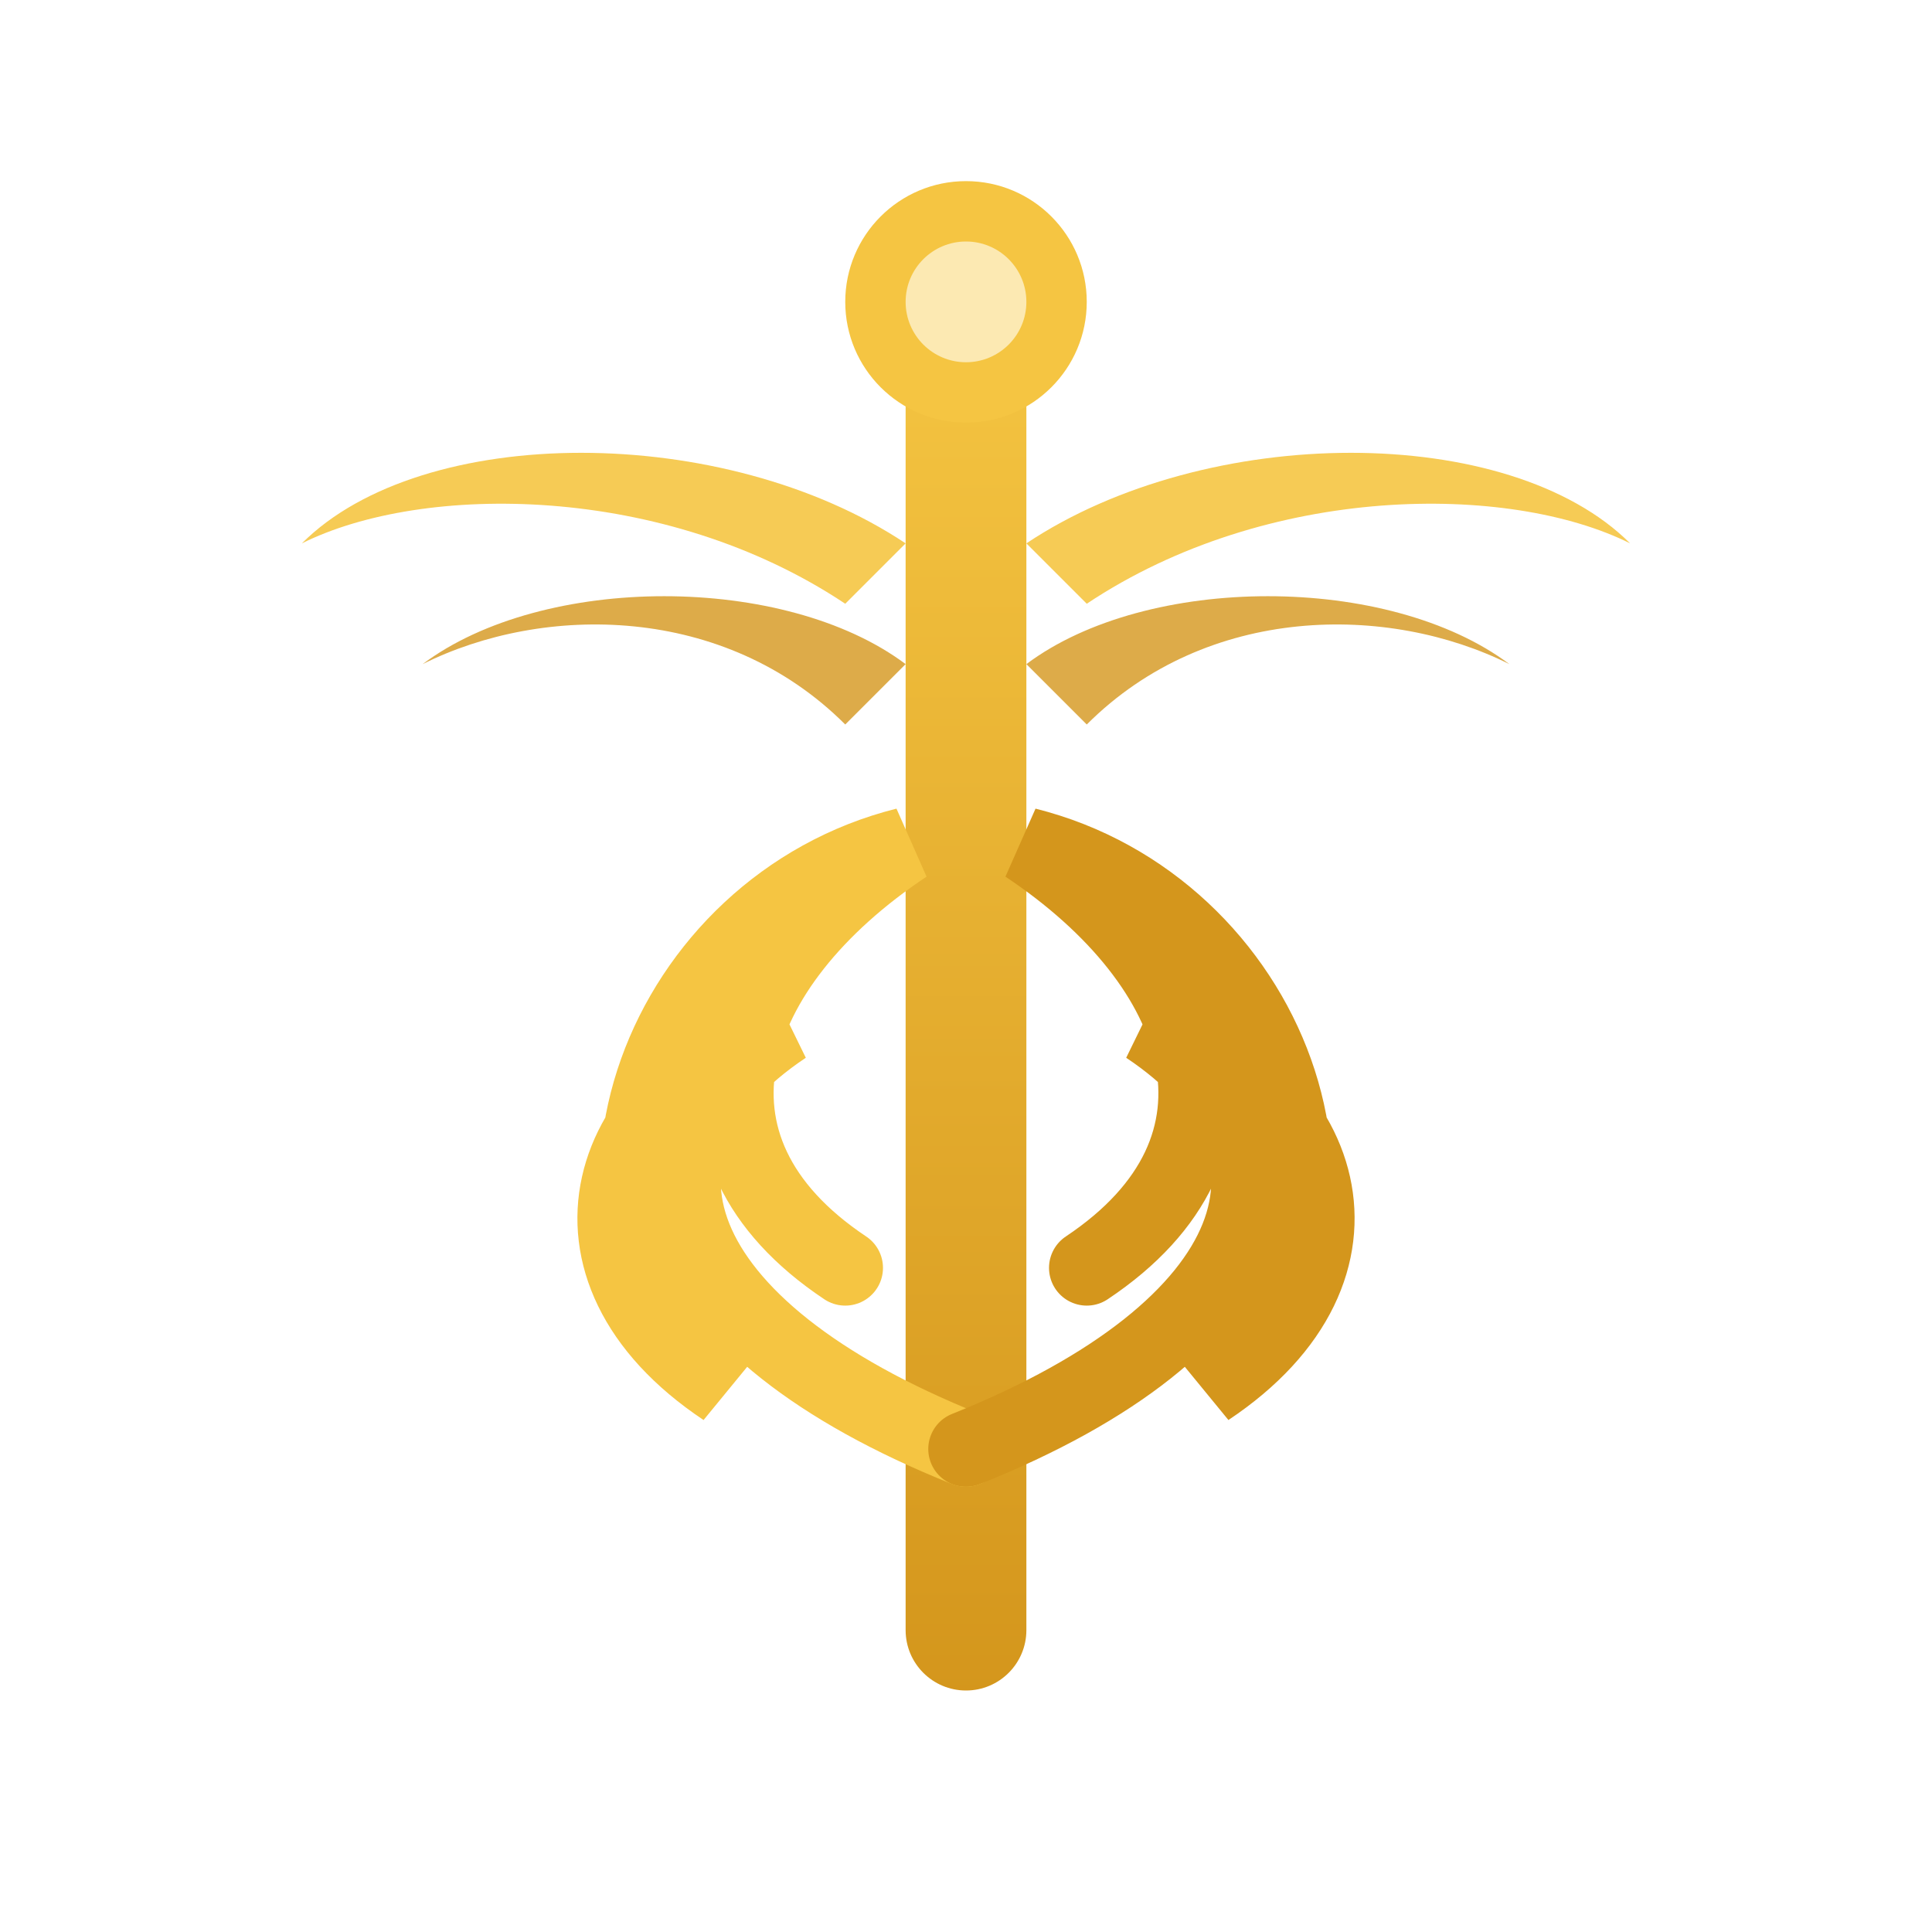
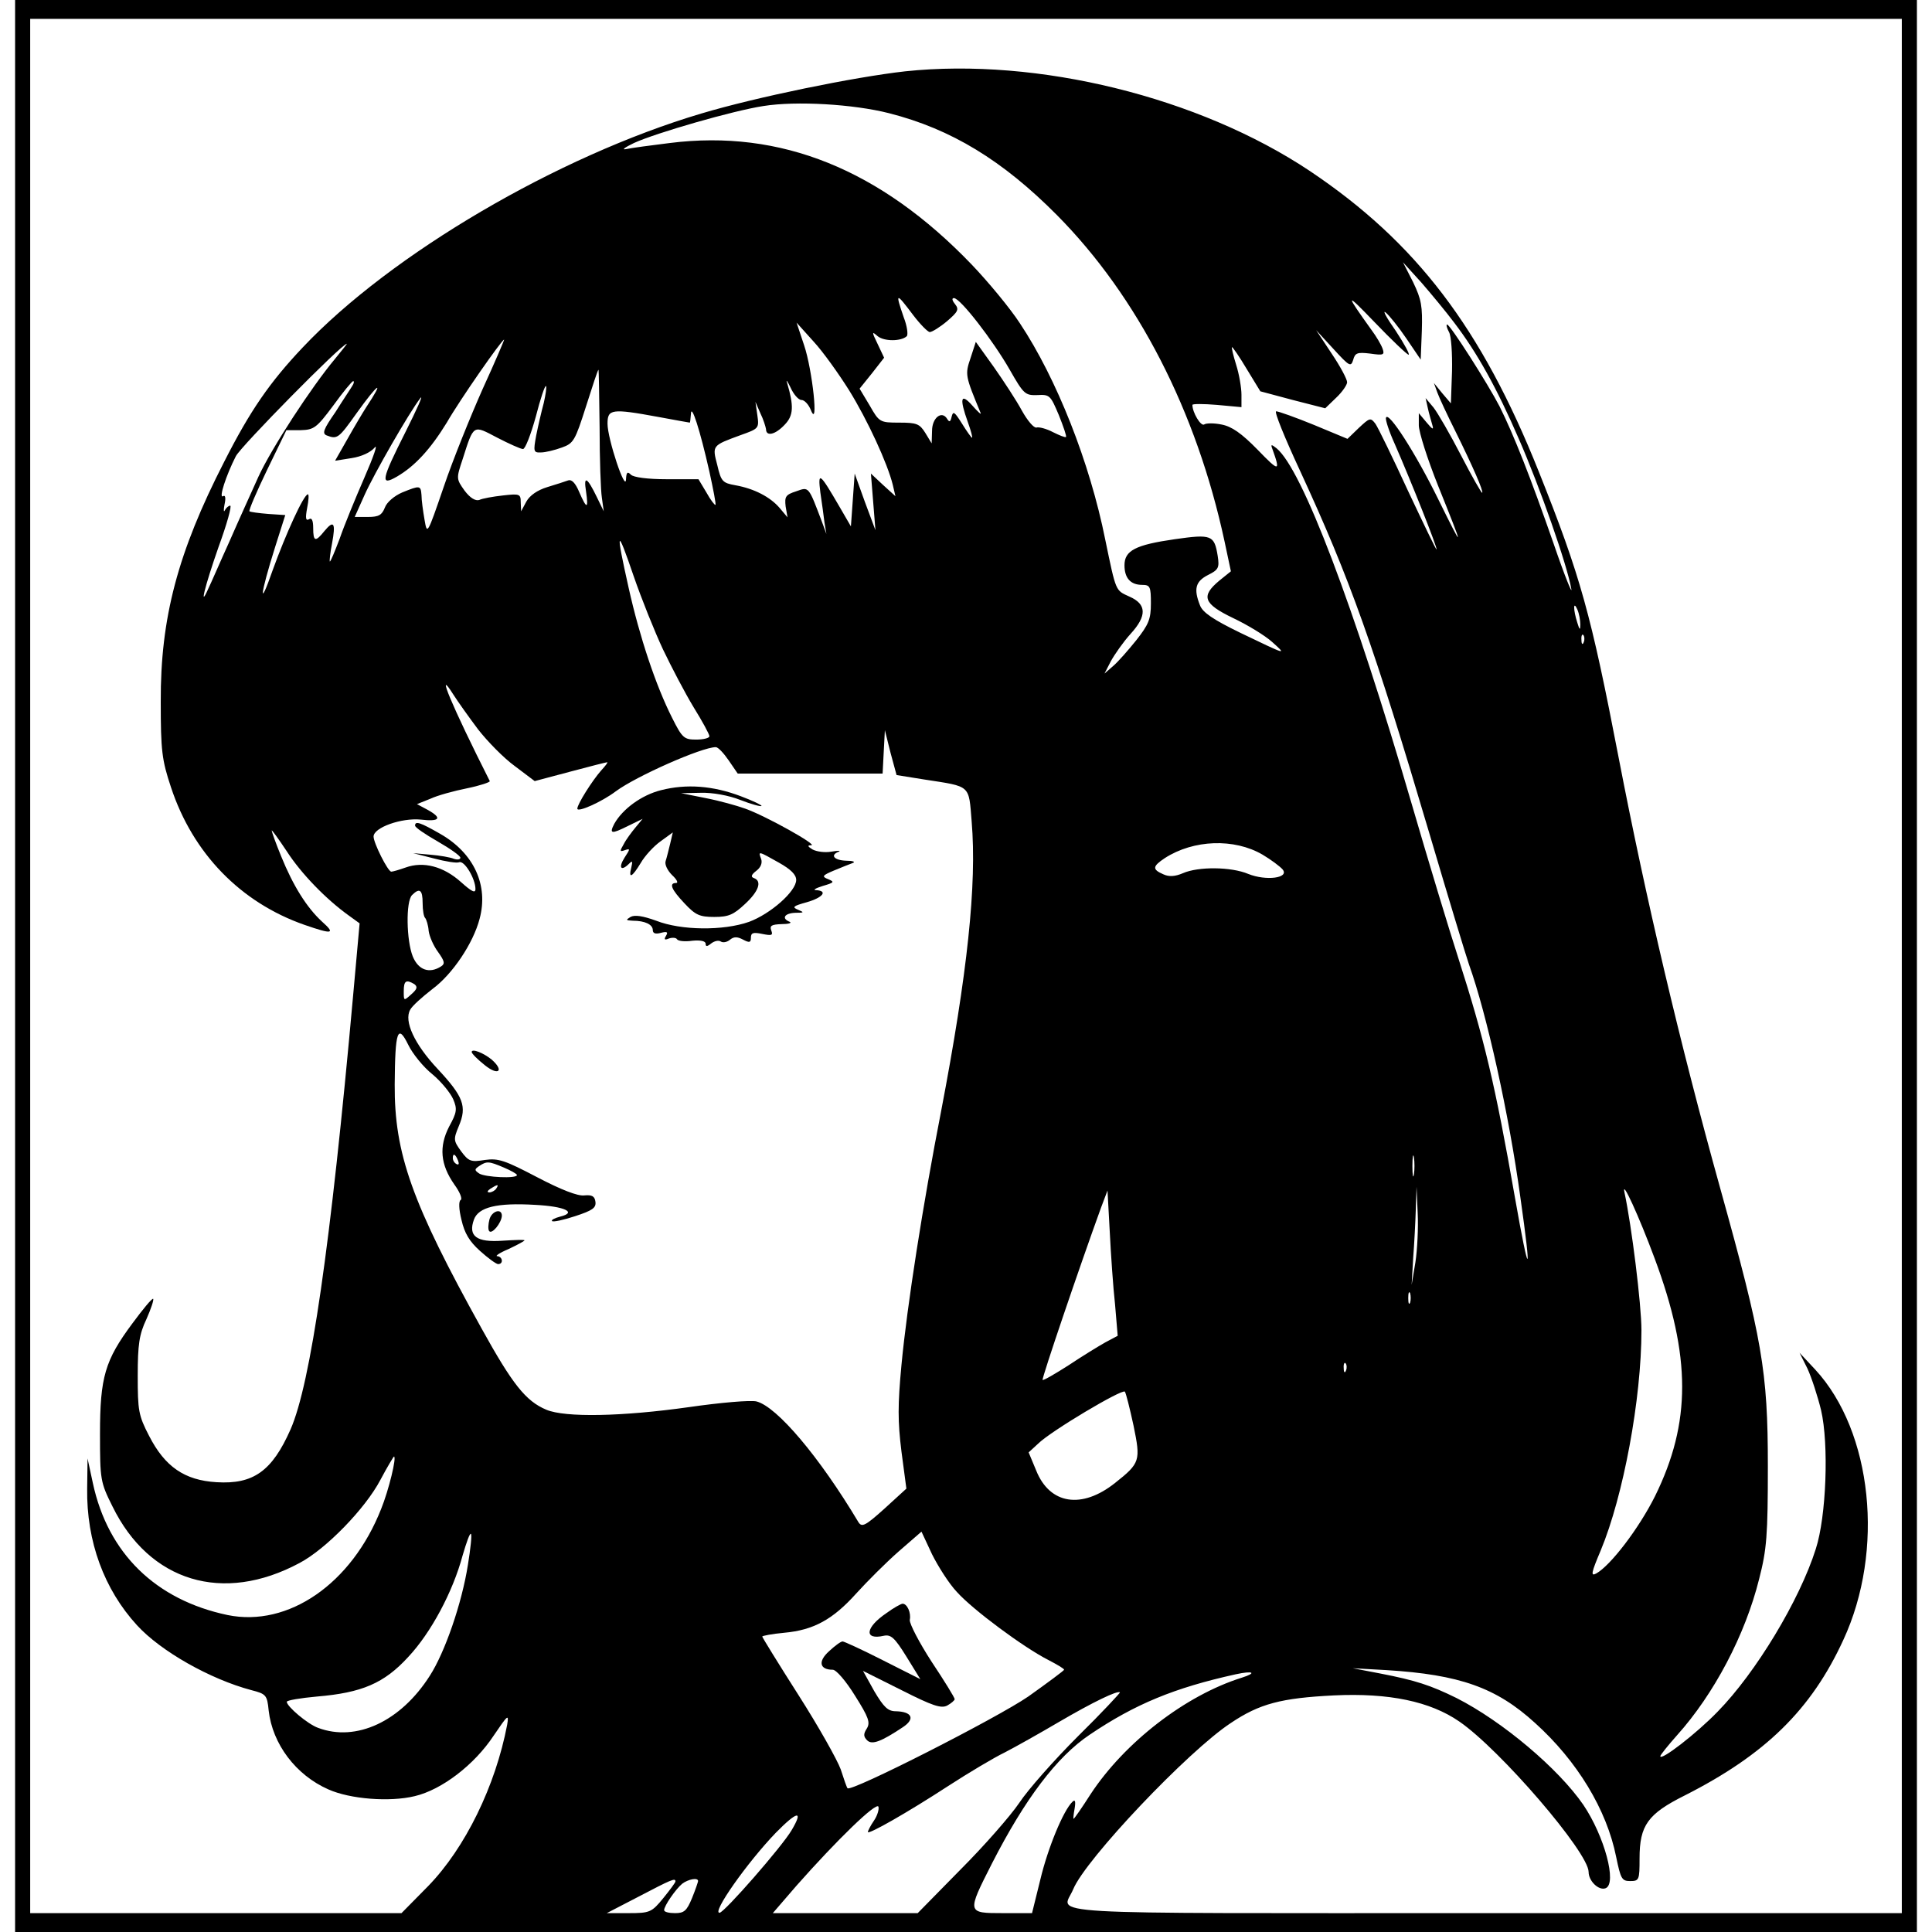
- <svg xmlns="http://www.w3.org/2000/svg" viewBox="0 0 64 64" width="64" height="64">
-   <defs>
-     <linearGradient id="gold" x1="0%" y1="0%" x2="0%" y2="100%">
-       <stop offset="0%" style="stop-color:#F5C542;stop-opacity:1" />
-       <stop offset="100%" style="stop-color:#D4961C;stop-opacity:1" />
-     </linearGradient>
-   </defs>
-   <rect x="30" y="10" width="4" height="46" rx="2" fill="url(#gold)" />
-   <path d="M30 18 C24 14, 14 14, 10 18 C14 16, 22 16, 28 20" fill="#F5C542" opacity="0.9" />
-   <path d="M30 22 C26 19, 18 19, 14 22 C18 20, 24 20, 28 24" fill="#D4961C" opacity="0.8" />
-   <path d="M34 18 C40 14, 50 14, 54 18 C50 16, 42 16, 36 20" fill="#F5C542" opacity="0.9" />
-   <path d="M34 22 C38 19, 46 19, 50 22 C46 20, 40 20, 36 24" fill="#D4961C" opacity="0.8" />
-   <path d="M32 48 C22 44, 20 38, 26 34 C20 36, 18 42, 24 46 C18 40, 22 30, 30 28 C24 32, 22 38, 28 42" fill="none" stroke="#F5C542" stroke-width="2.5" stroke-linecap="round" />
-   <path d="M32 48 C42 44, 44 38, 38 34 C44 36, 46 42, 40 46 C46 40, 42 30, 34 28 C40 32, 42 38, 36 42" fill="none" stroke="#D4961C" stroke-width="2.5" stroke-linecap="round" />
-   <circle cx="32" cy="10" r="4" fill="#F5C542" />
-   <circle cx="32" cy="10" r="2" fill="#FFF8E1" opacity="0.7" />
+ <svg xmlns="http://www.w3.org/2000/svg" version="1.0" width="512pt" height="512pt" viewBox="0 0 512 512" preserveAspectRatio="xMidYMid meet">
+   <g transform="translate(0,512) scale(0.1,-0.1)" fill="#000000" stroke="none">
+     <path d="M40 2560 l0 -2560 2520 0 2520 0 0 2560 0 2560 -2520 0 -2520 0 0 -2560z m5000 0 l0 -2510 -1105 0 c-1221 0 -1120 -6 -1091 63 32 79 305 367 418 441 76 51 133 66 273 73 146 7 255 -16 332 -69 108 -74 343 -347 343 -399 0 -24 27 -50 45 -43 31 12 -3 138 -59 221 -66 96 -214 221 -336 283 -69 34 -109 47 -202 65 l-73 14 90 -5 c193 -12 290 -46 393 -140 112 -101 190 -230 215 -355 12 -58 15 -64 37 -64 24 0 25 3 25 60 0 88 22 118 120 167 213 108 335 227 420 412 110 237 77 552 -74 716 l-42 45 21 -42 c11 -24 27 -73 36 -110 21 -90 14 -282 -14 -368 -43 -136 -159 -328 -260 -431 -56 -58 -152 -132 -152 -118 0 3 20 28 44 55 98 109 181 266 218 415 20 78 23 114 23 299 0 252 -15 336 -126 735 -108 388 -198 772 -269 1140 -74 384 -101 482 -212 760 -152 381 -325 608 -607 797 -294 196 -721 301 -1072 264 -134 -15 -394 -68 -541 -112 -380 -113 -822 -372 -1056 -620 -87 -92 -139 -167 -208 -303 -123 -240 -169 -414 -168 -636 0 -129 3 -154 27 -226 58 -176 185 -306 354 -365 75 -26 83 -24 46 9 -40 37 -76 94 -108 173 -14 34 -25 65 -25 68 0 3 18 -22 40 -55 38 -59 104 -127 164 -170 l29 -21 -17 -189 c-60 -669 -113 -1031 -166 -1152 -49 -111 -99 -146 -196 -140 -85 5 -137 41 -179 123 -28 54 -30 67 -30 159 0 83 4 110 23 150 12 27 20 51 18 54 -3 2 -27 -27 -55 -65 -73 -98 -86 -143 -86 -293 0 -121 1 -128 33 -192 98 -200 293 -259 496 -150 70 37 174 144 214 220 18 34 35 62 36 62 8 0 -14 -90 -34 -139 -78 -198 -246 -314 -407 -281 -190 40 -317 163 -357 350 l-14 65 -1 -80 c-2 -140 45 -267 132 -362 63 -69 194 -143 303 -172 39 -10 42 -13 46 -54 10 -89 72 -171 158 -209 58 -26 163 -34 229 -18 72 17 158 83 209 160 38 56 41 59 36 29 -31 -162 -111 -326 -209 -427 l-71 -72 -492 0 -492 0 0 2510 0 2510 2480 0 2480 0 0 -2510z m-2684 2260 c165 -42 301 -125 445 -270 214 -216 370 -520 444 -864 l17 -80 -31 -25 c-49 -41 -42 -61 37 -99 38 -18 84 -46 103 -63 40 -36 41 -36 -84 24 -72 35 -100 54 -107 73 -17 43 -12 63 21 80 28 14 31 19 26 51 -9 55 -16 58 -114 44 -104 -15 -133 -30 -133 -69 0 -34 16 -52 47 -52 21 0 23 -5 23 -49 0 -42 -6 -56 -39 -98 -21 -26 -48 -57 -61 -68 l-23 -20 17 33 c10 18 33 51 52 72 44 48 43 79 -3 99 -37 17 -35 11 -64 151 -41 205 -129 427 -226 573 -26 40 -84 110 -128 156 -242 252 -506 359 -800 322 -49 -6 -101 -13 -115 -16 -14 -3 -5 4 20 16 59 27 264 86 343 98 87 14 239 5 333 -19z m1497 -554 c62 -81 114 -175 172 -309 56 -128 128 -334 139 -397 4 -19 -18 35 -47 120 -61 175 -105 287 -143 363 -31 60 -131 217 -139 217 -3 0 -1 -9 5 -20 6 -10 9 -57 8 -104 l-3 -85 -23 27 -22 27 9 -25 c5 -14 27 -61 49 -105 44 -89 74 -157 70 -161 -2 -1 -27 43 -56 99 -29 56 -62 113 -73 127 l-21 25 6 -27 c3 -14 9 -34 12 -45 4 -13 0 -11 -15 7 l-21 25 0 -32 c0 -18 23 -90 51 -160 70 -174 70 -177 0 -35 -60 122 -132 234 -138 215 -2 -5 8 -36 23 -69 43 -98 114 -277 111 -280 -1 -2 -35 69 -76 156 -40 87 -79 167 -86 177 -13 17 -15 16 -44 -11 l-30 -29 -89 37 c-49 20 -94 36 -100 36 -6 0 23 -71 63 -157 133 -288 195 -462 344 -965 49 -166 96 -321 104 -344 47 -131 106 -397 136 -616 31 -218 24 -219 -14 -3 -53 303 -82 423 -150 635 -24 74 -80 259 -124 410 -153 525 -290 886 -358 942 -14 11 -16 11 -11 -2 22 -61 18 -61 -39 -2 -43 44 -69 62 -96 67 -19 4 -41 4 -46 0 -9 -5 -31 32 -31 52 0 3 29 3 65 0 l65 -6 0 33 c0 18 -6 54 -14 79 -8 26 -13 47 -11 47 2 0 20 -26 39 -58 l36 -59 86 -23 86 -22 29 28 c16 15 29 34 29 41 0 8 -18 42 -41 76 l-41 62 46 -50 c42 -46 46 -48 52 -29 5 19 11 21 45 17 35 -5 39 -4 33 13 -4 11 -17 33 -29 49 -71 99 -70 102 6 23 47 -49 88 -88 92 -88 4 0 -11 28 -34 63 -24 34 -36 56 -27 49 9 -7 34 -38 55 -69 l38 -56 3 76 c2 66 -1 83 -23 129 l-27 53 49 -54 c26 -30 65 -77 86 -105z m-1433 19 c19 -25 39 -45 44 -45 6 0 27 13 46 29 29 25 32 31 21 45 -8 10 -9 16 -3 16 17 0 104 -113 148 -190 37 -65 41 -68 73 -67 33 2 35 -1 57 -53 12 -30 21 -56 19 -58 -2 -2 -17 4 -35 13 -17 9 -37 14 -43 12 -7 -2 -24 18 -39 45 -14 26 -48 78 -74 115 l-48 67 -14 -43 c-15 -44 -14 -47 27 -146 2 -5 -8 4 -22 20 -31 35 -35 20 -12 -44 8 -22 13 -41 11 -41 -2 0 -14 17 -27 38 -19 30 -23 34 -27 18 -3 -14 -6 -16 -12 -6 -14 23 -40 3 -40 -32 l-1 -33 -17 28 c-15 24 -23 27 -69 27 -51 0 -53 1 -78 45 l-27 45 33 41 32 41 -17 36 c-16 33 -16 35 0 21 17 -14 62 -14 77 0 4 4 1 27 -8 50 -23 67 -21 67 25 6z m-170 -199 c49 -79 102 -194 116 -251 l7 -30 -33 30 -32 30 6 -75 6 -75 -28 75 -27 75 -5 -70 -5 -70 -29 50 c-54 93 -59 97 -52 40 4 -27 9 -63 11 -80 l5 -30 -11 30 c-37 98 -35 95 -69 83 -28 -9 -31 -14 -28 -40 l5 -29 -21 25 c-25 29 -67 51 -117 60 -34 6 -38 10 -48 53 -14 53 -14 52 62 80 48 17 49 18 44 53 l-5 35 13 -30 c8 -16 14 -36 15 -42 0 -21 25 -15 50 12 23 24 24 49 6 110 -4 11 1 5 9 -12 8 -18 21 -33 29 -33 8 0 19 -12 25 -27 21 -52 4 107 -18 172 l-20 60 45 -50 c25 -27 67 -86 94 -129z m-971 3 c-32 -72 -79 -188 -103 -259 -44 -128 -44 -128 -51 -87 -4 23 -8 52 -8 65 -2 26 -4 26 -51 7 -21 -9 -41 -26 -46 -40 -8 -20 -16 -25 -45 -25 l-35 0 26 58 c25 56 118 218 148 257 9 11 -9 -29 -39 -89 -65 -129 -68 -145 -23 -119 48 28 89 73 132 143 35 61 146 220 152 220 1 0 -24 -59 -57 -131z m-392 79 c-61 -73 -167 -235 -202 -311 -18 -40 -53 -117 -77 -172 -25 -55 -49 -111 -56 -125 -25 -57 -9 7 27 110 22 60 36 110 31 110 -4 0 -11 -6 -14 -12 -3 -7 -4 0 -1 15 4 18 2 26 -4 22 -12 -7 8 55 34 106 14 27 279 296 294 298 2 1 -13 -18 -32 -41z m702 -180 c0 -84 3 -168 6 -187 l5 -36 -18 37 c-26 54 -36 59 -29 16 7 -48 2 -48 -18 -2 -10 24 -20 34 -29 31 -8 -3 -33 -11 -56 -18 -26 -8 -46 -22 -55 -38 l-14 -26 -1 24 c0 22 -3 23 -47 18 -27 -3 -55 -8 -63 -12 -10 -3 -24 5 -39 25 -22 31 -22 32 -5 83 30 94 27 91 92 57 31 -16 62 -30 68 -30 6 0 21 39 34 86 12 47 24 83 27 81 2 -3 -1 -23 -6 -45 -6 -22 -15 -61 -20 -86 -8 -43 -7 -46 13 -45 11 0 36 6 55 13 31 11 35 18 64 109 17 53 31 97 33 97 1 0 2 -68 3 -152z m-655 110 c-4 -7 -25 -38 -45 -70 -32 -46 -36 -57 -23 -62 28 -11 32 -7 79 59 58 81 76 92 25 15 -9 -14 -31 -51 -49 -83 l-33 -58 44 7 c26 4 50 15 61 28 9 11 -3 -24 -27 -79 -24 -55 -54 -128 -66 -163 -13 -34 -24 -61 -26 -60 -1 2 1 23 6 48 10 54 5 63 -20 33 -24 -30 -30 -29 -30 8 0 20 -4 28 -11 23 -9 -5 -10 3 -5 30 4 20 5 36 2 36 -11 0 -59 -106 -93 -200 -38 -109 -34 -67 6 60 l27 85 -45 3 c-25 2 -47 5 -50 7 -2 3 19 52 47 110 l51 105 38 0 c35 1 42 6 86 65 26 36 50 65 53 65 3 0 2 -6 -2 -12z m946 -228 c10 -46 18 -86 16 -88 -2 -1 -13 13 -24 33 l-21 35 -84 0 c-51 0 -88 5 -95 12 -9 9 -12 7 -13 -12 -1 -37 -49 107 -49 147 0 39 10 41 135 18 44 -8 81 -15 83 -15 1 0 2 10 3 23 1 29 24 -42 49 -153z m-123 -471 c22 -46 58 -115 81 -153 23 -37 42 -72 42 -77 0 -5 -16 -9 -35 -9 -32 0 -37 4 -64 58 -43 85 -86 214 -115 344 -35 156 -32 164 13 32 21 -61 56 -148 78 -195z m2431 66 c0 -16 -2 -15 -8 5 -11 34 -11 60 0 35 5 -11 8 -29 8 -40z m9 -47 c-3 -8 -6 -5 -6 6 -1 11 2 17 5 13 3 -3 4 -12 1 -19z m-2930 -231 c25 -32 68 -76 97 -97 l53 -40 94 25 c52 14 96 25 98 25 3 0 -5 -10 -16 -22 -23 -26 -63 -89 -63 -101 0 -11 65 18 102 46 54 40 228 117 265 117 6 0 21 -16 34 -35 l24 -35 192 0 192 0 3 58 3 57 15 -60 16 -59 75 -12 c123 -19 116 -13 124 -111 14 -167 -11 -402 -81 -768 -48 -246 -90 -514 -105 -672 -10 -107 -10 -149 0 -230 l13 -98 -58 -53 c-51 -46 -60 -50 -69 -36 -104 174 -216 306 -270 320 -15 4 -96 -3 -179 -15 -177 -25 -328 -28 -378 -7 -55 23 -90 68 -171 214 -186 335 -232 465 -231 648 1 143 8 162 36 105 11 -23 40 -59 64 -78 24 -20 48 -50 55 -66 11 -26 10 -35 -11 -73 -27 -53 -23 -100 14 -153 14 -19 22 -38 17 -41 -6 -3 -5 -25 2 -53 8 -35 21 -57 49 -82 21 -19 43 -35 48 -35 15 0 12 20 -2 21 -7 0 6 9 30 19 23 11 42 21 42 23 0 2 -26 1 -58 -1 -69 -5 -92 12 -76 56 12 33 61 45 162 39 79 -4 112 -20 67 -31 -15 -4 -25 -9 -22 -12 3 -3 31 3 61 13 46 15 56 22 54 38 -2 15 -9 19 -30 17 -17 -2 -61 15 -124 48 -86 45 -103 51 -139 46 -37 -6 -43 -4 -63 23 -20 28 -21 31 -6 67 22 52 12 78 -56 151 -62 66 -90 127 -73 157 5 10 32 34 59 55 53 39 108 121 125 186 24 89 -15 174 -104 225 -54 31 -67 35 -67 22 0 -5 27 -23 60 -42 33 -19 60 -38 60 -43 0 -5 -8 -6 -17 -3 -9 4 -38 9 -63 11 l-45 4 55 -14 c30 -8 61 -13 67 -10 14 5 43 -44 43 -71 0 -12 -10 -7 -39 19 -46 41 -99 55 -146 38 -17 -6 -34 -11 -38 -11 -9 0 -47 76 -47 93 0 24 74 50 125 45 51 -6 58 4 18 26 l-28 15 35 14 c19 9 63 21 98 28 34 7 61 16 60 19 -101 200 -145 306 -97 230 12 -19 42 -61 66 -93z m2079 -332 c22 -13 46 -31 53 -39 19 -23 -44 -31 -91 -12 -45 19 -132 20 -173 2 -21 -9 -37 -10 -52 -3 -30 13 -29 21 4 43 76 49 184 53 259 9z m-2226 -128 c0 -19 3 -37 7 -40 3 -4 8 -19 9 -34 2 -15 13 -40 25 -56 17 -24 19 -31 8 -38 -31 -20 -60 -10 -75 26 -17 42 -19 146 -2 163 20 20 28 14 28 -21z m-22 -215 c9 -7 8 -13 -8 -27 -20 -18 -20 -18 -20 8 0 28 6 32 28 19z m2649 -504 c-2 -13 -4 -3 -4 22 0 25 2 35 4 23 2 -13 2 -33 0 -45z m-2533 36 c3 -8 2 -12 -4 -9 -6 3 -10 10 -10 16 0 14 7 11 14 -7z m121 -18 c19 -8 35 -17 35 -20 0 -10 -84 -6 -100 4 -13 9 -13 11 0 20 20 13 25 13 65 -4z m-20 -56 c-3 -5 -12 -10 -18 -10 -7 0 -6 4 3 10 19 12 23 12 15 0z m3070 -185 c97 -260 97 -435 1 -630 -43 -86 -118 -184 -156 -205 -15 -8 -13 2 12 61 60 144 108 402 108 584 0 67 -26 277 -45 365 -8 38 38 -62 80 -175z m-634 -10 l-10 -60 4 70 c3 39 6 97 7 130 l2 60 3 -70 c2 -38 -1 -97 -6 -130z m-796 -112 l7 -83 -32 -17 c-18 -10 -62 -37 -98 -61 -36 -23 -67 -41 -69 -39 -3 3 99 303 155 457 l17 45 6 -110 c3 -60 9 -147 14 -192z m782 5 c-3 -7 -5 -2 -5 12 0 14 2 19 5 13 2 -7 2 -19 0 -25z m-170 -180 c-3 -8 -6 -5 -6 6 -1 11 2 17 5 13 3 -3 4 -12 1 -19z m-563 -146 c19 -93 18 -99 -49 -152 -88 -70 -173 -57 -209 33 l-20 48 25 23 c33 33 223 146 230 138 3 -4 13 -44 23 -90z m-1764 -369 c-16 -102 -61 -232 -101 -294 -77 -121 -195 -176 -296 -138 -28 10 -83 57 -83 69 0 4 36 10 80 14 119 10 178 35 242 105 60 64 118 172 144 269 10 34 19 60 22 57 3 -2 -1 -39 -8 -82z m1296 -72 c42 -47 177 -147 242 -180 23 -12 42 -23 42 -26 0 -2 -43 -34 -95 -71 -83 -57 -470 -254 -479 -243 -2 2 -10 25 -18 50 -9 25 -59 114 -112 197 -53 83 -96 153 -96 155 0 2 26 7 58 10 78 7 129 35 191 104 29 32 79 82 112 111 l61 53 28 -60 c16 -32 45 -78 66 -100z m755 -227 c-150 -47 -311 -172 -401 -309 -23 -36 -43 -65 -45 -65 -1 0 0 12 3 28 3 19 1 24 -6 17 -24 -23 -65 -122 -85 -206 l-22 -89 -77 0 c-96 0 -96 0 -29 132 87 170 171 282 259 341 120 81 224 124 387 160 46 10 57 4 16 -9z m-434 -155 c-63 -63 -133 -142 -156 -177 -23 -34 -93 -114 -156 -177 l-113 -115 -192 0 -192 0 63 73 c107 121 212 223 217 209 2 -7 -3 -24 -12 -37 -9 -13 -16 -27 -16 -30 0 -8 104 51 213 122 54 35 121 75 150 89 29 15 93 51 144 81 89 52 155 84 161 78 1 -1 -48 -54 -111 -116z m-759 -249 c-25 -43 -178 -218 -191 -219 -22 -2 73 133 149 212 57 58 74 61 42 7z m-308 -136 c0 -3 -15 -23 -32 -44 -31 -38 -36 -40 -92 -40 l-58 0 83 43 c88 46 99 51 99 41z m60 1 c0 -2 -7 -23 -16 -45 -14 -34 -21 -40 -45 -40 -16 0 -29 3 -29 8 0 11 30 55 48 70 16 12 42 17 42 7z" />
+     <path d="M1752 3026 c-52 -13 -102 -50 -124 -89 -14 -27 -8 -28 36 -6 l39 19 -19 -23 c-10 -12 -25 -32 -31 -44 -11 -19 -11 -21 3 -16 15 5 14 3 -1 -20 -17 -27 -9 -37 12 -16 9 9 10 7 6 -10 -8 -31 2 -26 25 12 11 19 34 44 52 57 l33 24 -7 -30 c-4 -16 -9 -37 -12 -46 -3 -9 5 -25 17 -37 13 -12 17 -21 11 -21 -20 0 -13 -17 22 -54 29 -31 40 -36 79 -36 38 0 51 6 81 34 37 34 46 61 24 69 -9 3 -7 9 6 19 12 9 17 21 13 32 -8 21 -8 21 47 -10 32 -18 46 -32 46 -46 0 -30 -68 -90 -125 -111 -68 -24 -180 -23 -246 3 -36 13 -57 16 -68 10 -13 -8 -13 -9 6 -10 32 0 53 -10 53 -25 0 -9 8 -11 22 -7 16 4 19 2 13 -8 -6 -10 -4 -12 8 -7 9 3 19 2 21 -2 3 -5 21 -7 41 -4 22 2 35 -1 35 -8 0 -8 4 -8 15 1 8 6 19 9 25 5 6 -4 17 -2 25 5 10 8 19 8 34 0 17 -9 21 -8 21 5 0 13 6 15 30 10 25 -5 29 -4 24 9 -5 13 1 16 27 17 19 0 28 3 22 6 -23 9 -14 23 15 24 23 0 24 1 7 8 -17 7 -13 10 23 20 42 12 57 30 25 32 -10 0 -2 5 17 11 31 9 32 11 15 18 -18 7 -16 10 15 23 19 8 42 17 50 20 8 3 0 6 -17 6 -33 1 -44 15 -20 24 6 3 -2 3 -20 0 -17 -3 -39 0 -50 6 -13 8 -14 11 -3 11 18 0 -119 77 -175 97 -22 8 -69 21 -105 28 l-65 13 52 1 c31 1 75 -7 105 -19 28 -11 54 -18 56 -16 2 2 -23 14 -55 26 -74 28 -144 33 -211 16z" />
+     <path d="M1250 2332 c0 -4 16 -20 35 -35 36 -29 52 -15 18 15 -22 18 -53 30 -53 20z" />
+     <path d="M1297 1888 c-3 -12 -4 -25 -1 -30 7 -11 33 21 34 40 0 21 -27 13 -33 -10z" />
+     <path d="M2349 845 c-56 -38 -60 -72 -7 -60 19 4 29 -5 60 -55 l37 -60 -99 50 c-55 28 -103 50 -107 50 -5 0 -21 -12 -36 -26 -30 -27 -25 -49 10 -49 9 0 35 -30 59 -69 36 -57 41 -71 31 -87 -9 -14 -9 -21 1 -31 13 -13 38 -3 95 35 33 22 24 41 -19 42 -21 0 -32 11 -57 53 l-30 54 102 -51 c83 -42 105 -49 121 -41 11 6 20 14 20 17 0 4 -27 48 -61 99 -33 51 -59 101 -58 111 4 19 -7 43 -19 43 -4 0 -24 -11 -43 -25z" />
+   </g>
</svg>
